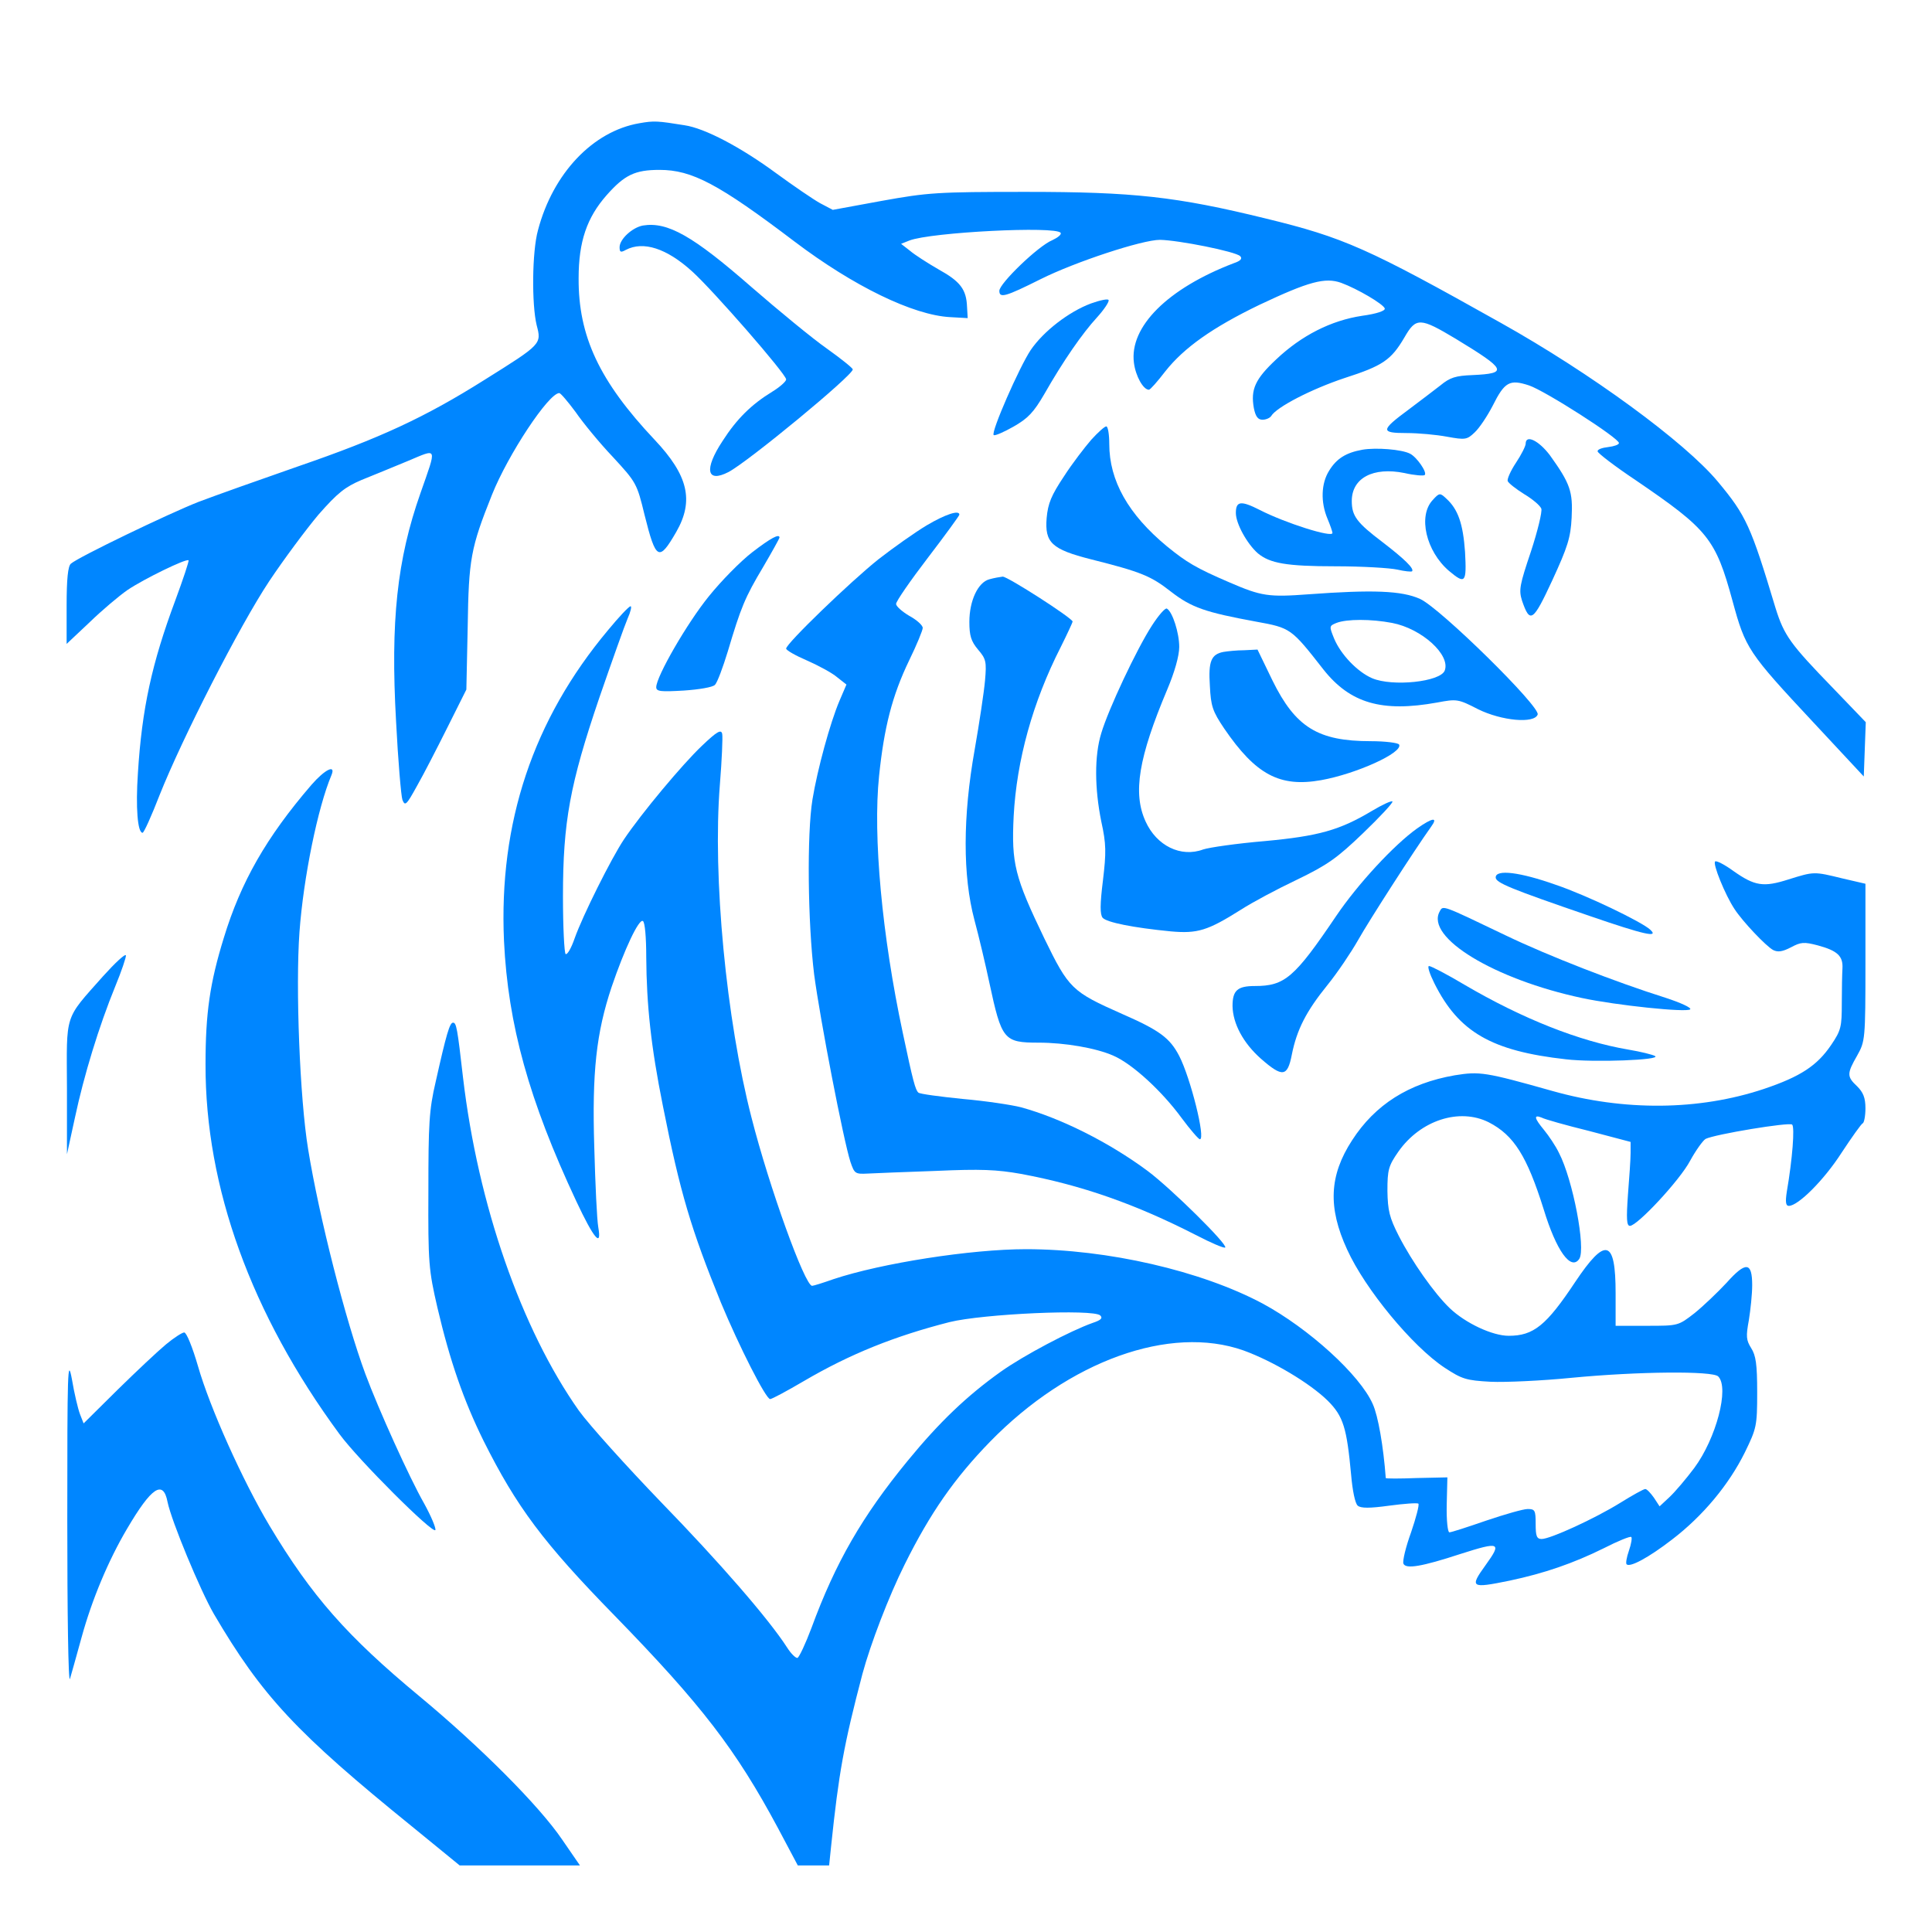
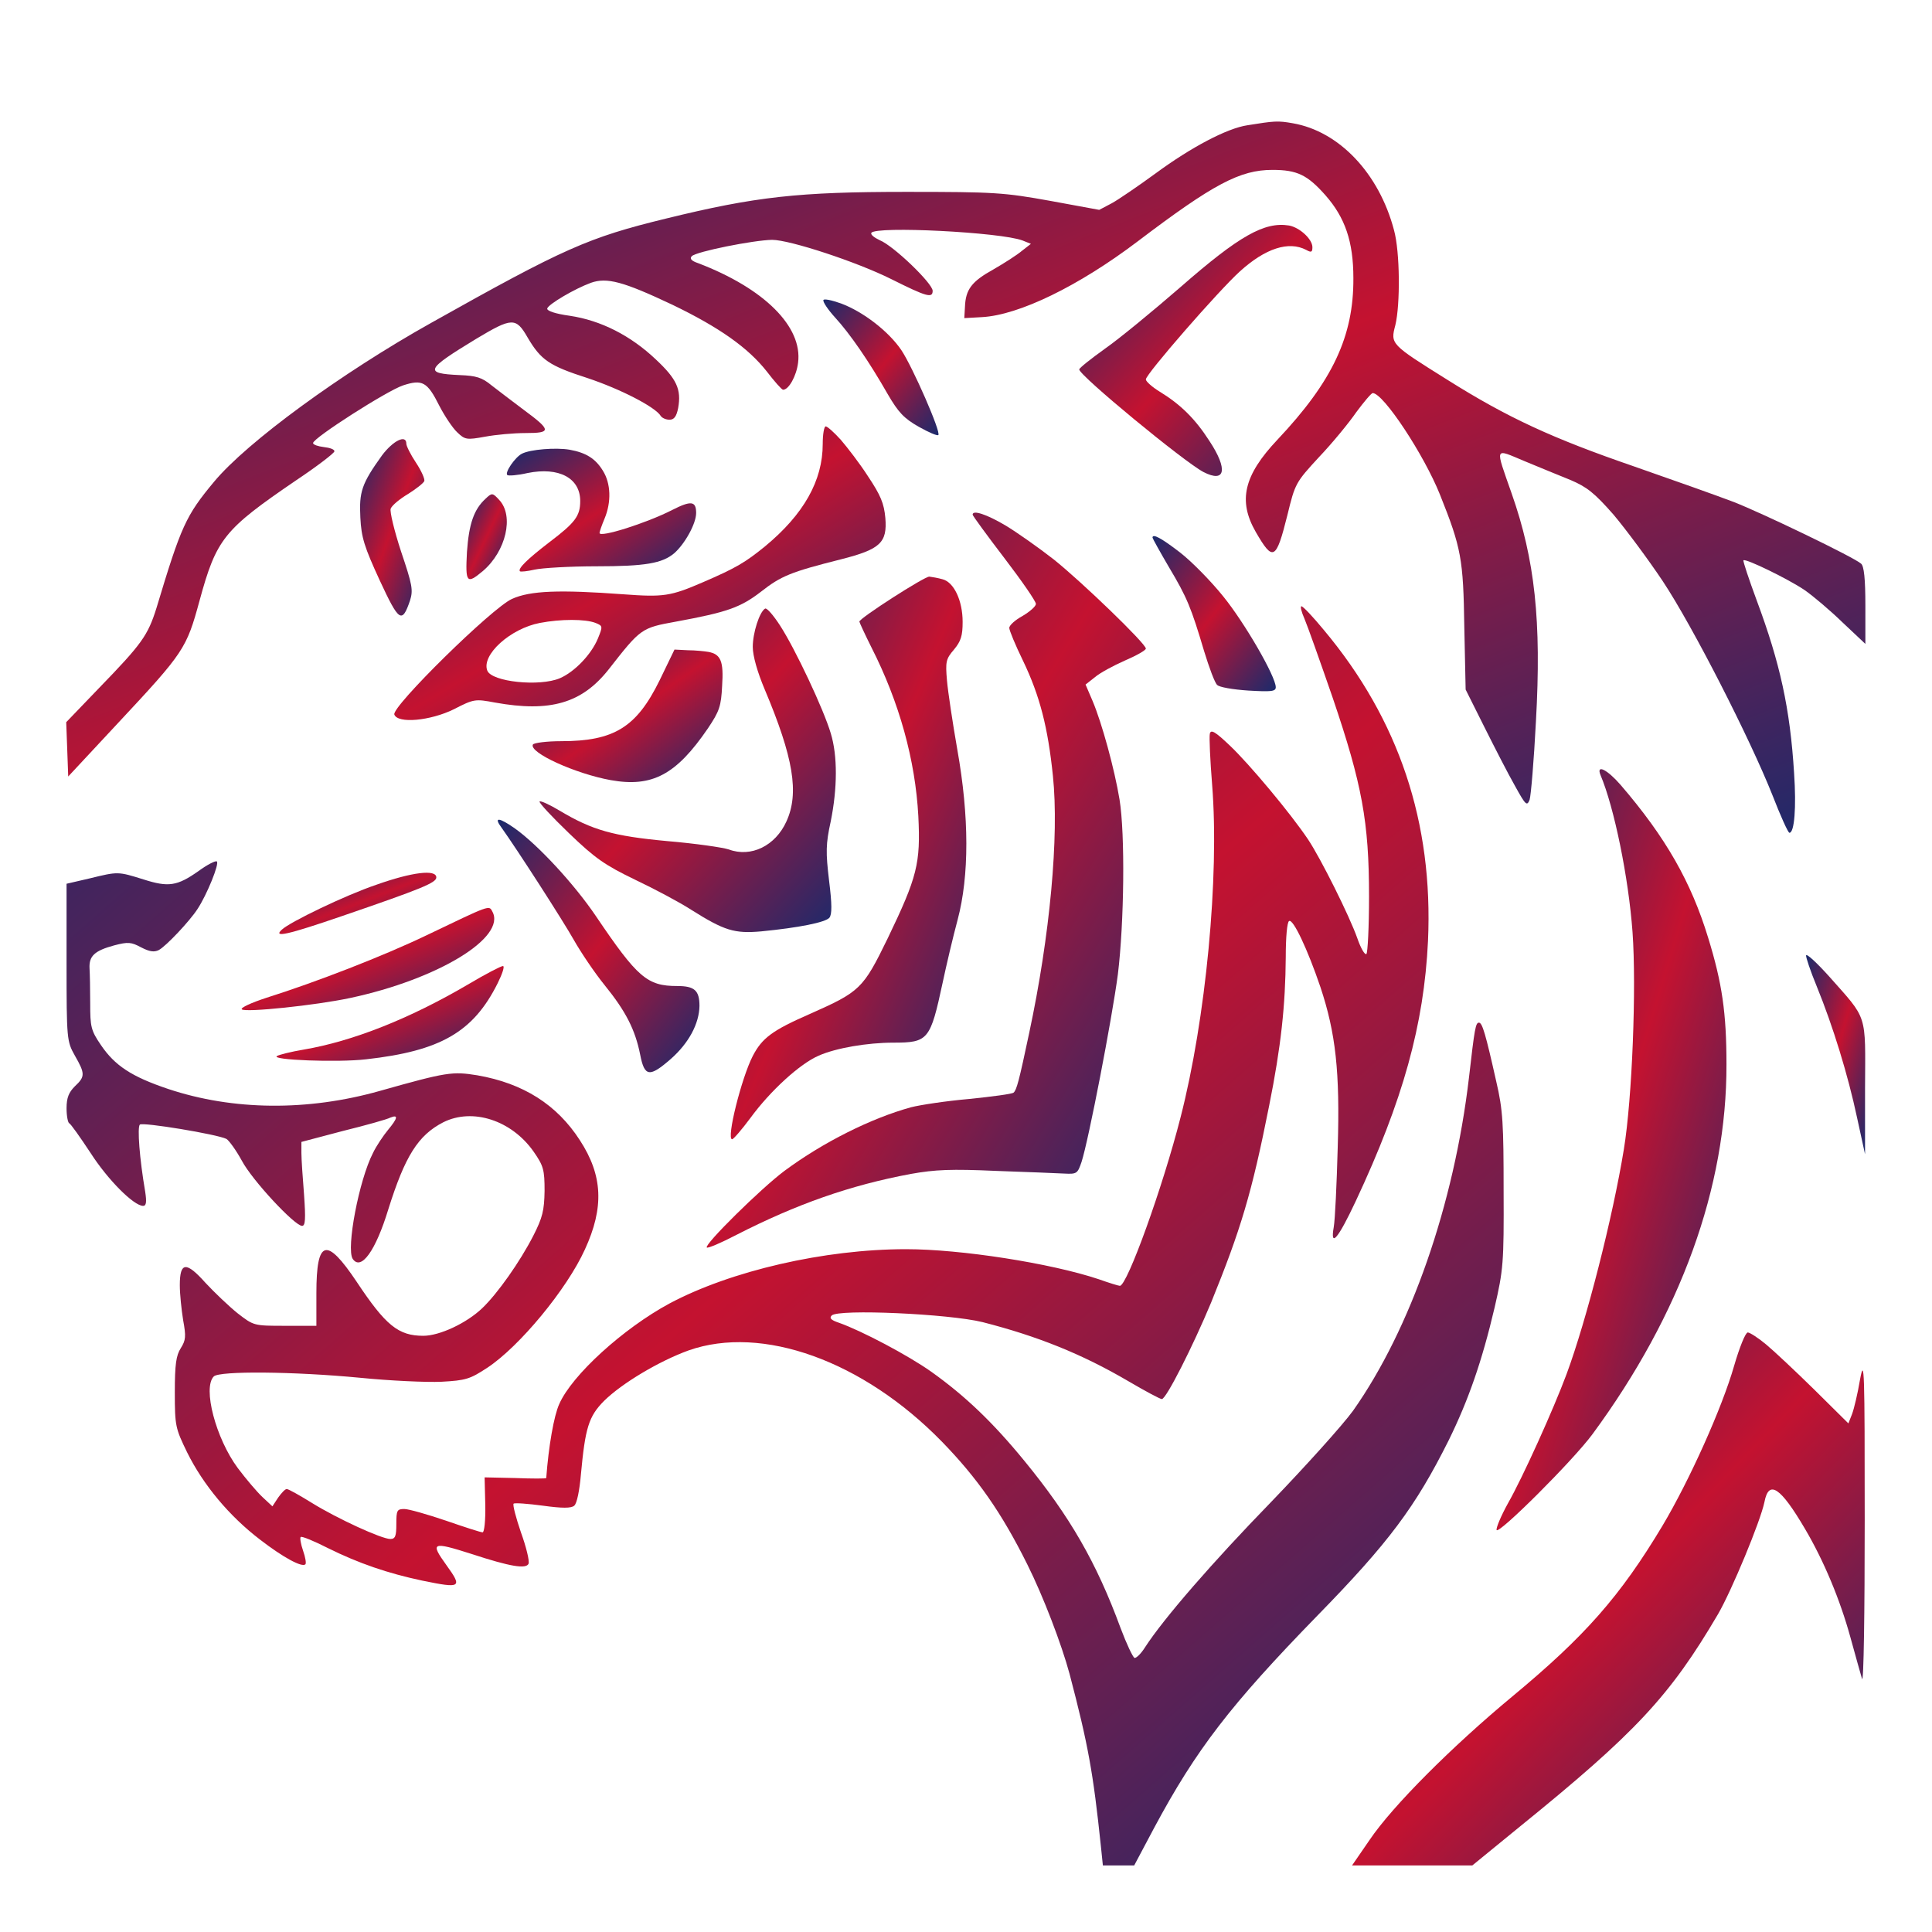
<svg xmlns="http://www.w3.org/2000/svg" viewBox="0 0 500 500" width="500" height="500">
-   <g transform="translate(0, 0) scale(0.8621, 0.8621) translate(0, 580) scale(0.1, -0.1)" fill="#0086FF">
-     <path d="M1919 5430 c-139 -24 -259 -150 -304 -321 -18 -65 -19 -223 -4 -285 15 -57 15 -57 -156 -164 -181 -114 -316 -176 -560 -260 -115 -40 -250 -88 -300 -107 -89 -35 -359 -165 -382 -185 -9 -7 -13 -46 -13 -126 l0 -115 68 64 c37 36 89 80 115 98 49 33 176 95 183 89 2 -2 -16 -56 -40 -121 -70 -188 -100 -324 -112 -518 -7 -103 -1 -179 14 -179 4 0 27 51 51 113 68 171 240 508 329 642 44 66 111 156 148 200 58 66 80 83 129 104 33 13 95 39 139 57 91 38 88 46 38 -97 -70 -199 -90 -383 -73 -685 6 -117 15 -223 19 -235 8 -20 12 -16 44 42 20 35 61 115 92 177 l56 112 4 188 c3 204 9 237 73 397 48 120 170 305 202 305 4 0 26 -26 49 -57 22 -32 72 -93 112 -135 70 -76 72 -79 95 -174 34 -136 43 -141 95 -51 54 94 36 170 -65 277 -166 176 -229 311 -228 485 0 110 25 182 84 249 54 61 85 76 159 76 97 0 177 -42 405 -215 177 -134 356 -221 467 -227 l53 -3 -2 34 c-2 52 -20 76 -85 112 -33 19 -72 44 -86 56 l-27 21 25 10 c65 25 441 44 454 23 3 -5 -8 -14 -25 -22 -42 -17 -159 -130 -159 -152 0 -23 18 -18 124 35 104 52 305 118 358 118 56 -1 227 -35 241 -49 7 -7 2 -14 -19 -21 -199 -76 -314 -191 -300 -299 5 -40 28 -81 45 -81 4 0 26 25 49 55 56 71 142 132 283 200 148 70 197 83 245 66 49 -18 127 -64 131 -77 2 -7 -24 -16 -68 -22 -93 -14 -182 -59 -258 -131 -63 -59 -77 -90 -67 -146 5 -25 12 -35 26 -35 10 0 22 5 26 11 16 27 121 81 220 114 115 37 140 54 180 122 35 61 47 60 154 -4 153 -93 158 -104 50 -109 -50 -2 -67 -7 -96 -31 -19 -15 -63 -48 -96 -73 -84 -62 -84 -70 -6 -70 36 0 90 -5 122 -11 55 -10 60 -9 83 13 14 13 38 49 54 80 36 72 51 80 109 61 48 -16 270 -158 270 -173 0 -5 -15 -10 -32 -12 -18 -2 -33 -7 -32 -13 0 -5 52 -45 115 -87 217 -148 239 -175 290 -362 39 -143 46 -154 244 -366 l150 -161 3 82 3 81 -98 102 c-129 133 -147 158 -173 241 -74 246 -88 277 -173 379 -99 119 -382 326 -652 477 -399 224 -471 256 -705 313 -269 66 -398 80 -720 80 -267 0 -294 -2 -433 -27 l-147 -27 -38 20 c-20 11 -80 52 -132 90 -106 78 -214 135 -275 144 -81 13 -91 14 -136 6z" />
-     <path d="M1930 5123 c-32 -6 -70 -41 -70 -65 0 -15 3 -17 19 -8 52 27 122 5 199 -65 63 -57 282 -308 282 -324 0 -6 -19 -23 -42 -37 -62 -38 -106 -81 -149 -148 -56 -85 -48 -127 18 -93 59 31 373 290 373 308 0 4 -35 32 -77 62 -43 30 -145 114 -228 186 -175 153 -251 196 -325 184z" />
-     <path d="M3275 4889 c-67 -25 -143 -84 -181 -140 -34 -51 -120 -247 -111 -255 3 -3 29 8 59 25 44 25 61 43 93 98 57 100 114 182 158 230 21 23 37 47 35 52 -1 5 -25 0 -53 -10z" />
-     <path d="M3276 4480 c-19 -22 -57 -71 -82 -110 -38 -57 -48 -81 -52 -125 -6 -74 15 -94 133 -124 151 -38 180 -50 240 -97 62 -48 103 -62 255 -90 105 -19 106 -20 203 -144 80 -101 175 -129 341 -99 59 11 63 11 123 -20 71 -35 169 -44 179 -16 9 23 -293 320 -353 347 -55 25 -143 28 -334 14 -121 -9 -142 -6 -239 36 -100 43 -128 60 -187 108 -116 96 -173 197 -173 307 0 29 -4 53 -9 53 -5 0 -25 -18 -45 -40z m903 -550 c89 -17 176 -96 158 -143 -13 -34 -157 -49 -218 -23 -44 19 -94 71 -114 119 -15 37 -15 38 7 47 31 12 104 12 167 0z" />
-     <path d="M4580 4468 c0 -7 -13 -33 -29 -57 -16 -24 -27 -49 -25 -55 2 -6 25 -24 49 -39 25 -15 48 -34 52 -44 3 -9 -11 -67 -31 -128 -34 -101 -37 -116 -27 -148 24 -70 33 -64 91 61 46 100 55 128 58 188 4 78 -4 102 -65 187 -33 44 -73 64 -73 35z" />
-     <path d="M4090 4450 c-50 -9 -78 -27 -100 -63 -24 -38 -26 -94 -5 -144 8 -19 15 -39 15 -43 0 -15 -142 30 -218 69 -57 29 -72 27 -72 -9 0 -32 34 -93 66 -121 36 -30 86 -39 233 -39 80 0 164 -5 186 -10 22 -5 41 -7 44 -5 7 8 -23 37 -88 87 -78 59 -93 79 -93 124 0 69 64 103 158 84 30 -7 58 -9 61 -6 8 8 -24 54 -44 64 -25 13 -102 19 -143 12z" />
-     <path d="M4301 4299 c-45 -48 -20 -154 49 -213 49 -41 53 -36 48 57 -6 85 -21 128 -56 160 -19 18 -21 18 -41 -4z" />
-     <path d="M2782 4223 c-35 -21 -100 -67 -145 -102 -84 -67 -277 -253 -277 -268 0 -5 28 -21 63 -36 34 -15 75 -37 90 -50 l28 -22 -21 -49 c-28 -66 -66 -205 -81 -296 -17 -104 -14 -370 5 -525 18 -136 88 -498 109 -563 12 -35 14 -37 52 -35 22 1 114 5 205 8 134 6 182 4 255 -9 183 -34 344 -91 524 -183 46 -24 86 -41 89 -38 9 8 -162 177 -233 230 -116 86 -260 158 -380 191 -27 7 -106 19 -175 25 -69 7 -129 15 -133 19 -9 8 -16 33 -47 180 -62 290 -90 590 -71 771 15 145 39 240 90 346 23 47 41 91 41 98 0 8 -18 24 -40 36 -22 13 -40 29 -40 36 0 8 43 70 95 138 52 68 95 127 95 130 0 15 -42 1 -98 -32z" />
-     <path d="M2258 4142 c-35 -27 -93 -86 -130 -132 -65 -80 -158 -241 -158 -273 0 -13 14 -14 83 -10 45 3 87 10 93 17 7 6 24 52 39 101 39 131 51 161 106 253 27 46 49 86 49 88 0 13 -26 -1 -82 -44z" />
-     <path d="M2970 4061 c-34 -9 -60 -64 -60 -128 0 -41 5 -58 26 -83 24 -28 26 -36 21 -93 -3 -34 -17 -127 -31 -207 -36 -202 -36 -379 -1 -511 14 -52 34 -137 45 -189 37 -172 43 -180 148 -180 78 0 172 -16 224 -39 56 -24 145 -105 205 -187 26 -35 51 -64 55 -64 18 0 -28 184 -62 250 -28 54 -59 77 -171 126 -151 67 -160 75 -234 227 -89 185 -99 225 -92 367 9 168 57 342 141 507 20 40 36 75 36 77 0 10 -196 136 -210 135 -8 -1 -26 -4 -40 -8z" />
-     <path d="M1825 3908 c-225 -269 -328 -578 -312 -933 12 -251 75 -478 217 -781 53 -113 77 -141 66 -78 -4 22 -9 129 -12 240 -7 226 6 343 52 481 38 112 82 206 94 198 6 -3 10 -49 10 -108 1 -144 14 -268 50 -447 52 -262 85 -371 174 -590 55 -132 135 -290 148 -290 5 0 50 24 101 54 140 82 273 135 437 177 101 25 433 40 453 20 8 -8 2 -14 -22 -22 -68 -24 -208 -98 -277 -147 -101 -72 -184 -151 -279 -267 -137 -167 -217 -306 -289 -502 -18 -48 -37 -88 -42 -90 -5 -1 -19 12 -31 31 -56 87 -205 258 -378 436 -104 108 -215 231 -247 275 -173 245 -303 618 -348 1000 -17 149 -20 165 -30 165 -10 0 -20 -34 -52 -177 -20 -85 -22 -128 -22 -328 -1 -217 1 -237 27 -350 38 -162 79 -279 138 -399 100 -200 180 -307 394 -526 261 -268 364 -402 490 -637 l60 -113 47 0 47 0 6 58 c23 220 38 304 94 517 24 89 79 233 127 329 77 155 150 259 256 368 237 243 540 352 761 274 88 -32 199 -98 253 -151 47 -47 57 -82 70 -222 4 -47 12 -87 20 -93 9 -8 36 -8 94 0 45 6 85 9 88 6 3 -4 -7 -42 -22 -86 -16 -44 -26 -86 -23 -94 7 -17 55 -9 171 29 119 38 125 35 76 -33 -49 -68 -45 -71 72 -47 104 22 191 52 282 97 43 22 80 37 83 34 3 -2 0 -21 -7 -41 -7 -20 -10 -38 -7 -41 10 -10 66 20 136 74 93 71 171 165 219 262 35 72 37 79 37 180 0 85 -4 111 -18 133 -15 24 -16 35 -7 84 5 31 10 78 10 105 0 70 -19 72 -77 7 -27 -29 -70 -70 -96 -91 -49 -38 -49 -38 -143 -38 l-94 0 0 98 c0 162 -30 170 -121 34 -87 -131 -125 -162 -200 -162 -49 0 -130 38 -177 83 -46 44 -113 139 -153 217 -28 55 -33 76 -34 135 0 63 3 75 33 118 66 94 183 132 271 88 76 -39 115 -102 165 -261 38 -125 82 -186 107 -149 20 31 -19 237 -61 318 -10 21 -31 52 -45 69 -29 35 -32 47 -7 37 9 -5 73 -23 142 -40 l125 -33 0 -33 c0 -19 -4 -76 -8 -126 -5 -72 -4 -93 6 -93 22 0 150 137 181 196 17 31 38 60 46 65 28 14 252 51 260 43 8 -8 1 -102 -16 -201 -5 -32 -3 -43 6 -43 28 0 106 78 158 159 31 47 60 88 64 89 4 2 8 22 8 45 0 32 -7 48 -25 66 -31 29 -31 38 0 92 24 43 25 47 25 280 l0 236 -69 16 c-86 21 -85 21 -162 -3 -75 -24 -101 -20 -165 25 -26 19 -51 32 -55 29 -9 -5 30 -101 58 -143 24 -37 94 -111 116 -123 14 -7 28 -5 53 8 30 16 39 17 81 6 59 -16 76 -32 74 -69 -1 -15 -2 -63 -2 -105 0 -70 -2 -81 -32 -125 -42 -62 -92 -95 -202 -132 -195 -65 -419 -67 -635 -6 -202 57 -218 59 -293 47 -138 -24 -239 -88 -308 -195 -69 -106 -73 -202 -15 -328 54 -119 196 -291 293 -355 52 -34 64 -38 138 -42 44 -2 154 3 244 12 199 19 422 21 439 4 34 -34 -6 -186 -72 -275 -24 -32 -57 -71 -74 -87 l-30 -28 -17 26 c-10 14 -21 26 -26 26 -5 0 -39 -19 -76 -42 -76 -47 -209 -108 -235 -108 -15 0 -18 9 -18 45 0 41 -2 45 -24 45 -13 0 -69 -16 -125 -35 -55 -19 -104 -35 -110 -35 -5 0 -9 35 -8 83 l2 82 -92 -2 c-51 -2 -93 -2 -93 0 -7 95 -23 187 -39 222 -38 87 -192 227 -331 302 -184 98 -465 163 -710 163 -165 0 -434 -42 -578 -90 -31 -11 -60 -20 -64 -20 -22 0 -129 297 -182 505 -76 295 -117 723 -95 999 6 74 9 143 7 153 -3 14 -15 8 -61 -36 -58 -55 -181 -202 -234 -281 -38 -57 -124 -229 -148 -297 -10 -29 -22 -50 -27 -47 -4 3 -8 81 -8 173 0 224 21 337 109 596 38 110 76 217 85 238 9 20 13 37 9 37 -5 0 -35 -32 -68 -72z" />
-     <path d="M3458 3922 c-46 -71 -131 -252 -152 -323 -21 -68 -20 -166 0 -265 15 -68 15 -93 5 -177 -9 -72 -9 -102 -1 -112 12 -14 92 -30 205 -41 80 -7 110 2 210 65 34 22 109 62 168 90 91 44 120 64 199 140 51 49 91 92 88 95 -3 3 -31 -10 -61 -28 -97 -58 -160 -76 -323 -91 -83 -7 -166 -19 -184 -25 -67 -25 -140 11 -173 84 -39 85 -21 192 65 396 22 52 36 101 36 128 0 42 -20 105 -37 115 -5 3 -25 -20 -45 -51z" />
-     <path d="M3673 3843 c-37 -7 -46 -28 -41 -102 3 -61 8 -76 43 -128 95 -139 167 -177 291 -155 106 19 247 83 234 107 -3 5 -41 10 -85 10 -159 0 -226 42 -295 182 l-45 93 -40 -2 c-22 0 -50 -3 -62 -5z" />
-     <path d="M935 3444 c-136 -158 -212 -292 -263 -459 -42 -136 -55 -226 -55 -380 -1 -369 137 -750 402 -1110 58 -79 283 -303 288 -288 2 6 -13 42 -34 80 -44 77 -137 283 -176 388 -60 162 -139 472 -172 675 -25 152 -38 486 -26 652 12 164 55 374 96 471 14 34 -20 17 -60 -29z" />
-     <path d="M4254 3313 c-70 -50 -178 -167 -243 -263 -125 -185 -154 -210 -244 -210 -52 0 -67 -13 -67 -60 1 -53 32 -111 85 -158 65 -57 80 -55 93 12 15 75 43 130 107 209 30 37 71 98 92 135 32 57 169 270 219 340 22 30 5 28 -42 -5z" />
-     <path d="M4490 3166 c0 -16 44 -34 283 -116 163 -56 208 -66 181 -41 -24 23 -192 104 -284 135 -107 38 -180 47 -180 22z" />
-     <path d="M4322 3064 c-44 -78 164 -204 427 -260 103 -22 314 -44 325 -34 4 5 -29 20 -75 35 -146 46 -350 125 -479 187 -192 92 -188 91 -198 72z" />
-     <path d="M309 2869 c-117 -132 -109 -108 -108 -336 l0 -198 24 110 c27 127 72 274 121 394 19 46 33 88 32 93 -2 6 -33 -23 -69 -63z" />
-     <path d="M4306 2848 c73 -146 171 -203 395 -228 85 -10 290 -2 267 10 -7 4 -43 13 -79 19 -148 25 -319 93 -493 195 -52 31 -100 56 -106 56 -6 0 2 -24 16 -52z" />
-     <path d="M498 1764 c-23 -19 -89 -81 -145 -136 l-102 -101 -11 28 c-6 16 -17 62 -24 104 -13 69 -14 30 -14 -424 0 -275 3 -489 8 -475 4 14 20 70 35 125 31 113 80 230 136 325 74 126 109 149 122 81 12 -58 98 -265 139 -336 145 -247 248 -357 596 -639 l142 -116 181 0 180 0 -53 77 c-69 102 -247 280 -429 431 -217 180 -323 300 -450 512 -81 136 -179 354 -215 480 -16 55 -34 100 -41 100 -6 0 -31 -16 -55 -36z" />
+   <defs>
+     <linearGradient id="tigerGrad" x1="0%" y1="0%" x2="100%" y2="100%">
+       <stop offset="0%" stop-color="#1a2a6c" />
+       <stop offset="50%" stop-color="#c41230" />
+       <stop offset="100%" stop-color="#1a2a6c" />
+     </linearGradient>
+   </defs>
+   <g transform="translate(500, 0) scale(-1, 1)">
+     <g transform="scale(0.8621, 0.8621) translate(0, 580) scale(0.1, -0.1)" fill="url(#tigerGrad)">
+       <path d="M1919 5430 c-139 -24 -259 -150 -304 -321 -18 -65 -19 -223 -4 -285 15 -57 15 -57 -156 -164 -181 -114 -316 -176 -560 -260 -115 -40 -250 -88 -300 -107 -89 -35 -359 -165 -382 -185 -9 -7 -13 -46 -13 -126 l0 -115 68 64 c37 36 89 80 115 98 49 33 176 95 183 89 2 -2 -16 -56 -40 -121 -70 -188 -100 -324 -112 -518 -7 -103 -1 -179 14 -179 4 0 27 51 51 113 68 171 240 508 329 642 44 66 111 156 148 200 58 66 80 83 129 104 33 13 95 39 139 57 91 38 88 46 38 -97 -70 -199 -90 -383 -73 -685 6 -117 15 -223 19 -235 8 -20 12 -16 44 42 20 35 61 115 92 177 l56 112 4 188 c3 204 9 237 73 397 48 120 170 305 202 305 4 0 26 -26 49 -57 22 -32 72 -93 112 -135 70 -76 72 -79 95 -174 34 -136 43 -141 95 -51 54 94 36 170 -65 277 -166 176 -229 311 -228 485 0 110 25 182 84 249 54 61 85 76 159 76 97 0 177 -42 405 -215 177 -134 356 -221 467 -227 l53 -3 -2 34 c-2 52 -20 76 -85 112 -33 19 -72 44 -86 56 l-27 21 25 10 c65 25 441 44 454 23 3 -5 -8 -14 -25 -22 -42 -17 -159 -130 -159 -152 0 -23 18 -18 124 35 104 52 305 118 358 118 56 -1 227 -35 241 -49 7 -7 2 -14 -19 -21 -199 -76 -314 -191 -300 -299 5 -40 28 -81 45 -81 4 0 26 25 49 55 56 71 142 132 283 200 148 70 197 83 245 66 49 -18 127 -64 131 -77 2 -7 -24 -16 -68 -22 -93 -14 -182 -59 -258 -131 -63 -59 -77 -90 -67 -146 5 -25 12 -35 26 -35 10 0 22 5 26 11 16 27 121 81 220 114 115 37 140 54 180 122 35 61 47 60 154 -4 153 -93 158 -104 50 -109 -50 -2 -67 -7 -96 -31 -19 -15 -63 -48 -96 -73 -84 -62 -84 -70 -6 -70 36 0 90 -5 122 -11 55 -10 60 -9 83 13 14 13 38 49 54 80 36 72 51 80 109 61 48 -16 270 -158 270 -173 0 -5 -15 -10 -32 -12 -18 -2 -33 -7 -32 -13 0 -5 52 -45 115 -87 217 -148 239 -175 290 -362 39 -143 46 -154 244 -366 l150 -161 3 82 3 81 -98 102 c-129 133 -147 158 -173 241 -74 246 -88 277 -173 379 -99 119 -382 326 -652 477 -399 224 -471 256 -705 313 -269 66 -398 80 -720 80 -267 0 -294 -2 -433 -27 l-147 -27 -38 20 c-20 11 -80 52 -132 90 -106 78 -214 135 -275 144 -81 13 -91 14 -136 6z" />
+       <path d="M1930 5123 c-32 -6 -70 -41 -70 -65 0 -15 3 -17 19 -8 52 27 122 5 199 -65 63 -57 282 -308 282 -324 0 -6 -19 -23 -42 -37 -62 -38 -106 -81 -149 -148 -56 -85 -48 -127 18 -93 59 31 373 290 373 308 0 4 -35 32 -77 62 -43 30 -145 114 -228 186 -175 153 -251 196 -325 184z" />
+       <path d="M3275 4889 c-67 -25 -143 -84 -181 -140 -34 -51 -120 -247 -111 -255 3 -3 29 8 59 25 44 25 61 43 93 98 57 100 114 182 158 230 21 23 37 47 35 52 -1 5 -25 0 -53 -10z" />
+       <path d="M3276 4480 c-19 -22 -57 -71 -82 -110 -38 -57 -48 -81 -52 -125 -6 -74 15 -94 133 -124 151 -38 180 -50 240 -97 62 -48 103 -62 255 -90 105 -19 106 -20 203 -144 80 -101 175 -129 341 -99 59 11 63 11 123 -20 71 -35 169 -44 179 -16 9 23 -293 320 -353 347 -55 25 -143 28 -334 14 -121 -9 -142 -6 -239 36 -100 43 -128 60 -187 108 -116 96 -173 197 -173 307 0 29 -4 53 -9 53 -5 0 -25 -18 -45 -40z m903 -550 c89 -17 176 -96 158 -143 -13 -34 -157 -49 -218 -23 -44 19 -94 71 -114 119 -15 37 -15 38 7 47 31 12 104 12 167 0z" />
+       <path d="M4580 4468 c0 -7 -13 -33 -29 -57 -16 -24 -27 -49 -25 -55 2 -6 25 -24 49 -39 25 -15 48 -34 52 -44 3 -9 -11 -67 -31 -128 -34 -101 -37 -116 -27 -148 24 -70 33 -64 91 61 46 100 55 128 58 188 4 78 -4 102 -65 187 -33 44 -73 64 -73 35z" />
+       <path d="M4090 4450 c-50 -9 -78 -27 -100 -63 -24 -38 -26 -94 -5 -144 8 -19 15 -39 15 -43 0 -15 -142 30 -218 69 -57 29 -72 27 -72 -9 0 -32 34 -93 66 -121 36 -30 86 -39 233 -39 80 0 164 -5 186 -10 22 -5 41 -7 44 -5 7 8 -23 37 -88 87 -78 59 -93 79 -93 124 0 69 64 103 158 84 30 -7 58 -9 61 -6 8 8 -24 54 -44 64 -25 13 -102 19 -143 12z" />
+       <path d="M4301 4299 c-45 -48 -20 -154 49 -213 49 -41 53 -36 48 57 -6 85 -21 128 -56 160 -19 18 -21 18 -41 -4z" />
+       <path d="M2782 4223 c-35 -21 -100 -67 -145 -102 -84 -67 -277 -253 -277 -268 0 -5 28 -21 63 -36 34 -15 75 -37 90 -50 l28 -22 -21 -49 c-28 -66 -66 -205 -81 -296 -17 -104 -14 -370 5 -525 18 -136 88 -498 109 -563 12 -35 14 -37 52 -35 22 1 114 5 205 8 134 6 182 4 255 -9 183 -34 344 -91 524 -183 46 -24 86 -41 89 -38 9 8 -162 177 -233 230 -116 86 -260 158 -380 191 -27 7 -106 19 -175 25 -69 7 -129 15 -133 19 -9 8 -16 33 -47 180 -62 290 -90 590 -71 771 15 145 39 240 90 346 23 47 41 91 41 98 0 8 -18 24 -40 36 -22 13 -40 29 -40 36 0 8 43 70 95 138 52 68 95 127 95 130 0 15 -42 1 -98 -32z" />
+       <path d="M2258 4142 c-35 -27 -93 -86 -130 -132 -65 -80 -158 -241 -158 -273 0 -13 14 -14 83 -10 45 3 87 10 93 17 7 6 24 52 39 101 39 131 51 161 106 253 27 46 49 86 49 88 0 13 -26 -1 -82 -44z" />
+       <path d="M2970 4061 c-34 -9 -60 -64 -60 -128 0 -41 5 -58 26 -83 24 -28 26 -36 21 -93 -3 -34 -17 -127 -31 -207 -36 -202 -36 -379 -1 -511 14 -52 34 -137 45 -189 37 -172 43 -180 148 -180 78 0 172 -16 224 -39 56 -24 145 -105 205 -187 26 -35 51 -64 55 -64 18 0 -28 184 -62 250 -28 54 -59 77 -171 126 -151 67 -160 75 -234 227 -89 185 -99 225 -92 367 9 168 57 342 141 507 20 40 36 75 36 77 0 10 -196 136 -210 135 -8 -1 -26 -4 -40 -8z" />
+       <path d="M1825 3908 c-225 -269 -328 -578 -312 -933 12 -251 75 -478 217 -781 53 -113 77 -141 66 -78 -4 22 -9 129 -12 240 -7 226 6 343 52 481 38 112 82 206 94 198 6 -3 10 -49 10 -108 1 -144 14 -268 50 -447 52 -262 85 -371 174 -590 55 -132 135 -290 148 -290 5 0 50 24 101 54 140 82 273 135 437 177 101 25 433 40 453 20 8 -8 2 -14 -22 -22 -68 -24 -208 -98 -277 -147 -101 -72 -184 -151 -279 -267 -137 -167 -217 -306 -289 -502 -18 -48 -37 -88 -42 -90 -5 -1 -19 12 -31 31 -56 87 -205 258 -378 436 -104 108 -215 231 -247 275 -173 245 -303 618 -348 1000 -17 149 -20 165 -30 165 -10 0 -20 -34 -52 -177 -20 -85 -22 -128 -22 -328 -1 -217 1 -237 27 -350 38 -162 79 -279 138 -399 100 -200 180 -307 394 -526 261 -268 364 -402 490 -637 l60 -113 47 0 47 0 6 58 c23 220 38 304 94 517 24 89 79 233 127 329 77 155 150 259 256 368 237 243 540 352 761 274 88 -32 199 -98 253 -151 47 -47 57 -82 70 -222 4 -47 12 -87 20 -93 9 -8 36 -8 94 0 45 6 85 9 88 6 3 -4 -7 -42 -22 -86 -16 -44 -26 -86 -23 -94 7 -17 55 -9 171 29 119 38 125 35 76 -33 -49 -68 -45 -71 72 -47 104 22 191 52 282 97 43 22 80 37 83 34 3 -2 0 -21 -7 -41 -7 -20 -10 -38 -7 -41 10 -10 66 20 136 74 93 71 171 165 219 262 35 72 37 79 37 180 0 85 -4 111 -18 133 -15 24 -16 35 -7 84 5 31 10 78 10 105 0 70 -19 72 -77 7 -27 -29 -70 -70 -96 -91 -49 -38 -49 -38 -143 -38 l-94 0 0 98 c0 162 -30 170 -121 34 -87 -131 -125 -162 -200 -162 -49 0 -130 38 -177 83 -46 44 -113 139 -153 217 -28 55 -33 76 -34 135 0 63 3 75 33 118 66 94 183 132 271 88 76 -39 115 -102 165 -261 38 -125 82 -186 107 -149 20 31 -19 237 -61 318 -10 21 -31 52 -45 69 -29 35 -32 47 -7 37 9 -5 73 -23 142 -40 l125 -33 0 -33 c0 -19 -4 -76 -8 -126 -5 -72 -4 -93 6 -93 22 0 150 137 181 196 17 31 38 60 46 65 28 14 252 51 260 43 8 -8 1 -102 -16 -201 -5 -32 -3 -43 6 -43 28 0 106 78 158 159 31 47 60 88 64 89 4 2 8 22 8 45 0 32 -7 48 -25 66 -31 29 -31 38 0 92 24 43 25 47 25 280 l0 236 -69 16 c-86 21 -85 21 -162 -3 -75 -24 -101 -20 -165 25 -26 19 -51 32 -55 29 -9 -5 30 -101 58 -143 24 -37 94 -111 116 -123 14 -7 28 -5 53 8 30 16 39 17 81 6 59 -16 76 -32 74 -69 -1 -15 -2 -63 -2 -105 0 -70 -2 -81 -32 -125 -42 -62 -92 -95 -202 -132 -195 -65 -419 -67 -635 -6 -202 57 -218 59 -293 47 -138 -24 -239 -88 -308 -195 -69 -106 -73 -202 -15 -328 54 -119 196 -291 293 -355 52 -34 64 -38 138 -42 44 -2 154 3 244 12 199 19 422 21 439 4 34 -34 -6 -186 -72 -275 -24 -32 -57 -71 -74 -87 l-30 -28 -17 26 c-10 14 -21 26 -26 26 -5 0 -39 -19 -76 -42 -76 -47 -209 -108 -235 -108 -15 0 -18 9 -18 45 0 41 -2 45 -24 45 -13 0 -69 -16 -125 -35 -55 -19 -104 -35 -110 -35 -5 0 -9 35 -8 83 l2 82 -92 -2 c-51 -2 -93 -2 -93 0 -7 95 -23 187 -39 222 -38 87 -192 227 -331 302 -184 98 -465 163 -710 163 -165 0 -434 -42 -578 -90 -31 -11 -60 -20 -64 -20 -22 0 -129 297 -182 505 -76 295 -117 723 -95 999 6 74 9 143 7 153 -3 14 -15 8 -61 -36 -58 -55 -181 -202 -234 -281 -38 -57 -124 -229 -148 -297 -10 -29 -22 -50 -27 -47 -4 3 -8 81 -8 173 0 224 21 337 109 596 38 110 76 217 85 238 9 20 13 37 9 37 -5 0 -35 -32 -68 -72z" />
+       <path d="M3458 3922 c-46 -71 -131 -252 -152 -323 -21 -68 -20 -166 0 -265 15 -68 15 -93 5 -177 -9 -72 -9 -102 -1 -112 12 -14 92 -30 205 -41 80 -7 110 2 210 65 34 22 109 62 168 90 91 44 120 64 199 140 51 49 91 92 88 95 -3 3 -31 -10 -61 -28 -97 -58 -160 -76 -323 -91 -83 -7 -166 -19 -184 -25 -67 -25 -140 11 -173 84 -39 85 -21 192 65 396 22 52 36 101 36 128 0 42 -20 105 -37 115 -5 3 -25 -20 -45 -51z" />
+       <path d="M3673 3843 c-37 -7 -46 -28 -41 -102 3 -61 8 -76 43 -128 95 -139 167 -177 291 -155 106 19 247 83 234 107 -3 5 -41 10 -85 10 -159 0 -226 42 -295 182 l-45 93 -40 -2 c-22 0 -50 -3 -62 -5z" />
+       <path d="M935 3444 c-136 -158 -212 -292 -263 -459 -42 -136 -55 -226 -55 -380 -1 -369 137 -750 402 -1110 58 -79 283 -303 288 -288 2 6 -13 42 -34 80 -44 77 -137 283 -176 388 -60 162 -139 472 -172 675 -25 152 -38 486 -26 652 12 164 55 374 96 471 14 34 -20 17 -60 -29z" />
+       <path d="M4254 3313 c-70 -50 -178 -167 -243 -263 -125 -185 -154 -210 -244 -210 -52 0 -67 -13 -67 -60 1 -53 32 -111 85 -158 65 -57 80 -55 93 12 15 75 43 130 107 209 30 37 71 98 92 135 32 57 169 270 219 340 22 30 5 28 -42 -5z" />
+       <path d="M4490 3166 c0 -16 44 -34 283 -116 163 -56 208 -66 181 -41 -24 23 -192 104 -284 135 -107 38 -180 47 -180 22z" />
+       <path d="M4322 3064 c-44 -78 164 -204 427 -260 103 -22 314 -44 325 -34 4 5 -29 20 -75 35 -146 46 -350 125 -479 187 -192 92 -188 91 -198 72z" />
+       <path d="M309 2869 c-117 -132 -109 -108 -108 -336 l0 -198 24 110 c27 127 72 274 121 394 19 46 33 88 32 93 -2 6 -33 -23 -69 -63z" />
+       <path d="M4306 2848 c73 -146 171 -203 395 -228 85 -10 290 -2 267 10 -7 4 -43 13 -79 19 -148 25 -319 93 -493 195 -52 31 -100 56 -106 56 -6 0 2 -24 16 -52z" />
+       <path d="M498 1764 c-23 -19 -89 -81 -145 -136 l-102 -101 -11 28 c-6 16 -17 62 -24 104 -13 69 -14 30 -14 -424 0 -275 3 -489 8 -475 4 14 20 70 35 125 31 113 80 230 136 325 74 126 109 149 122 81 12 -58 98 -265 139 -336 145 -247 248 -357 596 -639 l142 -116 181 0 180 0 -53 77 c-69 102 -247 280 -429 431 -217 180 -323 300 -450 512 -81 136 -179 354 -215 480 -16 55 -34 100 -41 100 -6 0 -31 -16 -55 -36z" />
+     </g>
  </g>
</svg>
